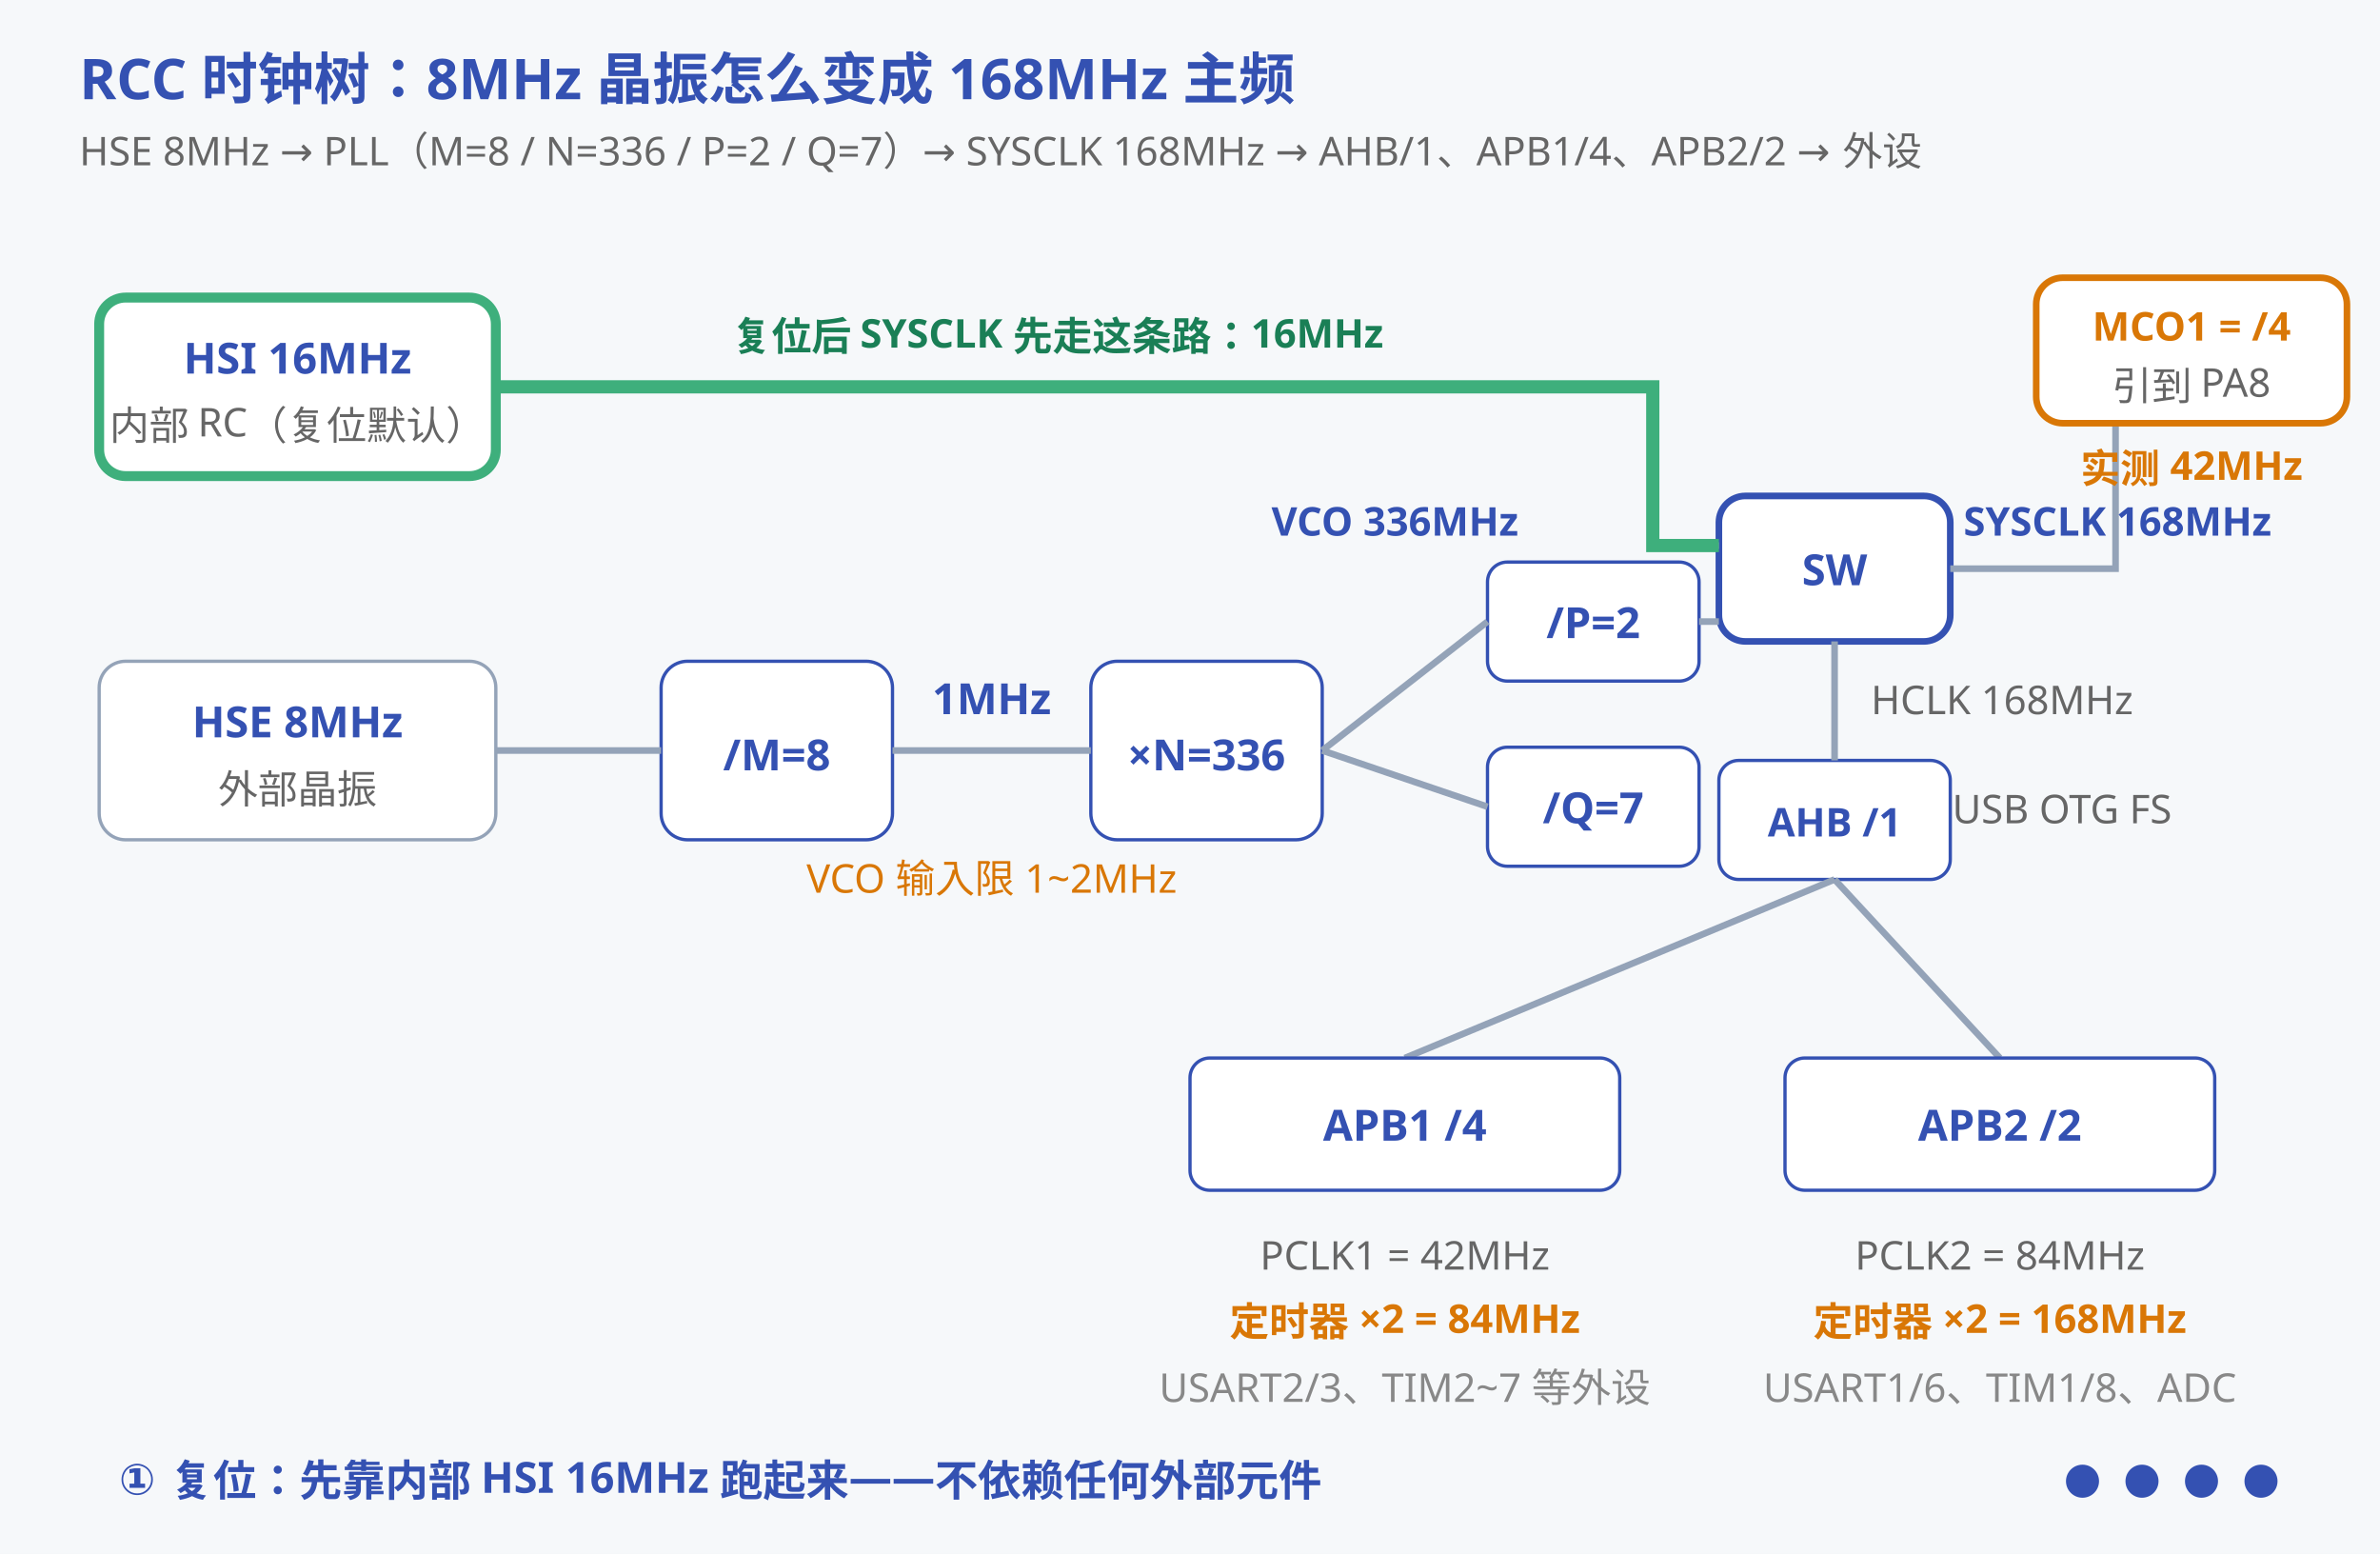
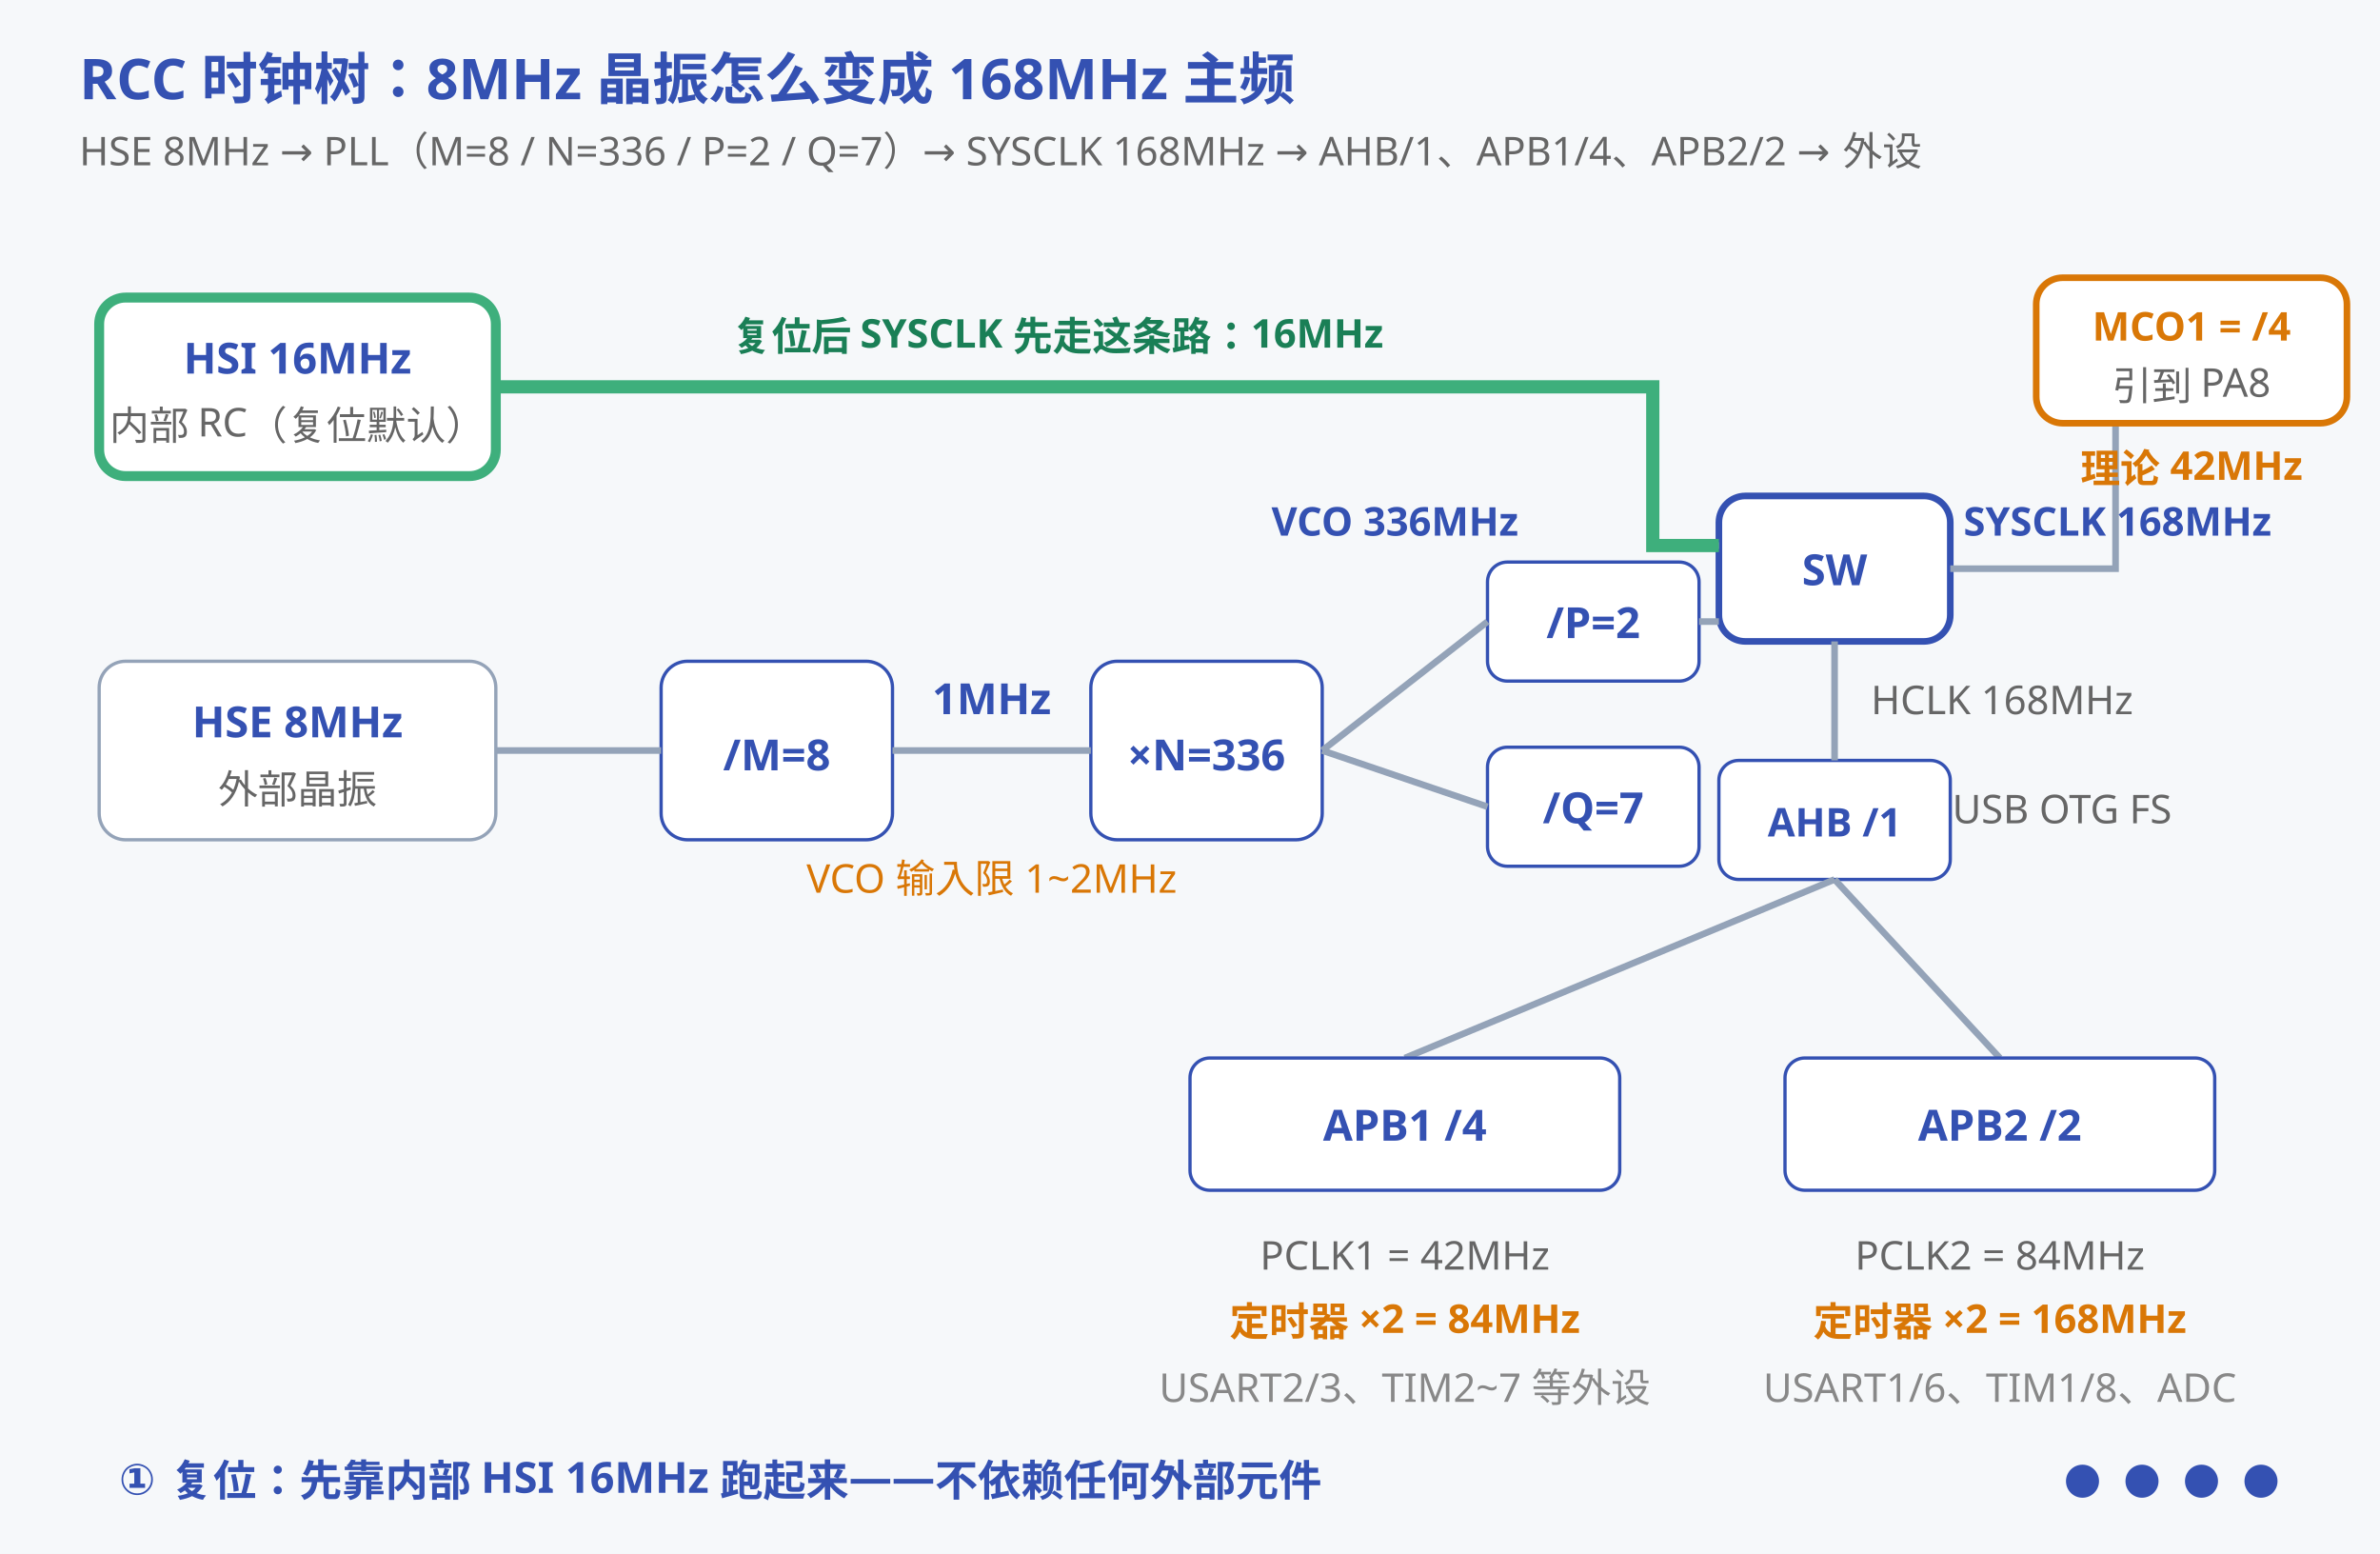
<svg xmlns="http://www.w3.org/2000/svg" viewBox="0 0 720 470" font-family="'Segoe UI','Microsoft YaHei',sans-serif">
  <rect width="720" height="470" fill="#f6f8fa" />
  <text x="24" y="30" font-size="17" font-weight="bold" fill="#3451b2">RCC 时钟树：8MHz 晶振怎么变成 168MHz 主频</text>
  <text x="24" y="50" font-size="12" fill="#666">HSE 8MHz → PLL（M=8 / N=336 / P=2 / Q=7）→ SYSCLK 168MHz → AHB/1、APB1/4、APB2/2 → 外设</text>
  <rect x="30" y="90" width="120" height="54" fill="#ffffff" stroke="#94a3b8" rx="8" />
  <text x="90" y="113" font-size="13" font-weight="bold" fill="#3451b2" text-anchor="middle">HSI 16MHz</text>
  <text x="90" y="133" font-size="12" fill="#666" text-anchor="middle">内部 RC（复位默认）</text>
  <rect x="30" y="200" width="120" height="54" fill="#ffffff" stroke="#94a3b8" rx="8" />
  <text x="90" y="223" font-size="13" font-weight="bold" fill="#3451b2" text-anchor="middle">HSE 8MHz</text>
  <text x="90" y="243" font-size="12" fill="#666" text-anchor="middle">外部晶振</text>
  <rect x="200" y="200" width="70" height="54" fill="#ffffff" stroke="#3451b2" rx="8" />
  <text x="235" y="233" font-size="13" font-weight="bold" fill="#3451b2" text-anchor="middle">/M=8</text>
  <rect x="330" y="200" width="70" height="54" fill="#ffffff" stroke="#3451b2" rx="8" />
  <text x="365" y="233" font-size="13" font-weight="bold" fill="#3451b2" text-anchor="middle">×N=336</text>
  <rect x="450" y="170" width="64" height="36" fill="#ffffff" stroke="#3451b2" rx="6" />
  <text x="482" y="193" font-size="13" font-weight="bold" fill="#3451b2" text-anchor="middle">/P=2</text>
  <rect x="450" y="226" width="64" height="36" fill="#ffffff" stroke="#3451b2" rx="6" />
  <text x="482" y="249" font-size="13" font-weight="bold" fill="#3451b2" text-anchor="middle">/Q=7</text>
  <g stroke="#94a3b8" stroke-width="2" fill="none">
    <path d="M150,227 L200,227" />
    <path d="M270,227 L330,227" />
    <path d="M400,227 L450,188" />
    <path d="M400,227 L450,244" />
  </g>
  <text x="300" y="216" font-size="13" font-weight="bold" fill="#3451b2" text-anchor="middle">1MHz</text>
  <text x="300" y="270" font-size="12" fill="#d97706" text-anchor="middle">VCO 输入限 1~2MHz</text>
  <text x="422" y="162" font-size="12" font-weight="bold" fill="#3451b2" text-anchor="middle">VCO 336MHz</text>
  <text x="522" y="249" font-size="12" fill="#666" text-anchor="start">→ 48MHz → USB OTG FS</text>
  <rect x="520" y="150" width="70" height="44" fill="#ffffff" stroke="#3451b2" stroke-width="2" rx="8" />
  <text x="555" y="177" font-size="13" font-weight="bold" fill="#3451b2" text-anchor="middle">SW</text>
  <g stroke="#94a3b8" stroke-width="2" fill="none">
    <path d="M150,117 L500,117 L500,165 L520,165" />
    <path d="M514,188 L520,188" />
    <path d="M590,172 L640,172 L640,128" />
  </g>
  <text x="594" y="162" font-size="12" font-weight="bold" fill="#3451b2" text-anchor="start">SYSCLK 168MHz</text>
  <rect x="616" y="84" width="94" height="44" fill="#ffffff" stroke="#d97706" stroke-width="2" rx="8" />
  <text x="663" y="103" font-size="12" font-weight="bold" fill="#d97706" text-anchor="middle">MCO1 = /4</text>
  <text x="663" y="121" font-size="12" fill="#666" text-anchor="middle">引到 PA8</text>
-   <text x="663" y="146" font-size="12" font-weight="bold" fill="#d97706" text-anchor="middle">实测 42MHz</text>
+   <text x="663" y="146" font-size="12" font-weight="bold" fill="#d97706" text-anchor="middle">理论 42MHz</text>
  <rect x="520" y="230" width="70" height="36" fill="#ffffff" stroke="#3451b2" rx="6" />
  <text x="555" y="253" font-size="12" font-weight="bold" fill="#3451b2" text-anchor="middle">AHB /1</text>
  <g stroke="#94a3b8" stroke-width="2" fill="none">
    <path d="M555,194 L555,230" />
    <path d="M555,266 L425,320" />
    <path d="M555,266 L605,320" />
  </g>
  <text x="566" y="216" font-size="12" fill="#666" text-anchor="start">HCLK 168MHz</text>
  <rect x="360" y="320" width="130" height="40" fill="#ffffff" stroke="#3451b2" rx="6" />
  <text x="425" y="345" font-size="13" font-weight="bold" fill="#3451b2" text-anchor="middle">APB1 /4</text>
  <text x="425" y="384" font-size="12" fill="#666" text-anchor="middle">PCLK1 = 42MHz</text>
  <text x="425" y="404" font-size="12" font-weight="bold" fill="#d97706" text-anchor="middle">定时器 ×2 = 84MHz</text>
  <text x="425" y="424" font-size="12" fill="#888" text-anchor="middle">USART2/3、TIM2~7 等外设</text>
  <rect x="540" y="320" width="130" height="40" fill="#ffffff" stroke="#3451b2" rx="6" />
  <text x="605" y="345" font-size="13" font-weight="bold" fill="#3451b2" text-anchor="middle">APB2 /2</text>
  <text x="605" y="384" font-size="12" fill="#666" text-anchor="middle">PCLK2 = 84MHz</text>
  <text x="605" y="404" font-size="12" font-weight="bold" fill="#d97706" text-anchor="middle">定时器 ×2 = 168MHz</text>
  <text x="605" y="424" font-size="12" fill="#888" text-anchor="middle">USART1/6、TIM1/8、ADC</text>
  <g opacity="1">
    <animate attributeName="opacity" calcMode="discrete" values="1;0;0;0;0" keyTimes="0;0.25;0.5;0.75;1" dur="12s" repeatCount="indefinite" />
    <rect x="30" y="90" width="120" height="54" fill="none" stroke="#3eaf7c" stroke-width="3" rx="8" />
    <path d="M150,117 L500,117 L500,165 L520,165" stroke="#3eaf7c" stroke-width="4" fill="none" />
    <text x="320" y="106" font-size="12" font-weight="bold" fill="#1a7f56" text-anchor="middle">复位后 SYSCLK 先走这条路：16MHz</text>
  </g>
  <g opacity="0">
    <animate attributeName="opacity" calcMode="discrete" values="0;1;0;0;0" keyTimes="0;0.25;0.5;0.75;1" dur="12s" repeatCount="indefinite" />
    <rect x="30" y="200" width="120" height="54" fill="none" stroke="#d97706" stroke-width="3" rx="8" />
    <path d="M150,227 L200,227" stroke="#d97706" stroke-width="4" fill="none" />
    <text x="90" y="192" font-size="12" font-weight="bold" fill="#d97706" text-anchor="middle">等 HSERDY 置位</text>
  </g>
  <g opacity="0">
    <animate attributeName="opacity" calcMode="discrete" values="0;0;1;0;0" keyTimes="0;0.25;0.5;0.75;1" dur="12s" repeatCount="indefinite" />
    <g fill="none" stroke="#3451b2" stroke-width="3">
      <rect x="200" y="200" width="70" height="54" rx="8" />
      <rect x="330" y="200" width="70" height="54" rx="8" />
      <rect x="450" y="170" width="64" height="36" rx="6" />
      <path d="M270,227 L330,227" />
      <path d="M400,227 L450,188" />
      <path d="M514,188 L520,188" />
      <path d="M555,194 L555,230" />
    </g>
    <text x="340" y="186" font-size="12" font-weight="bold" fill="#3451b2" text-anchor="middle">PLL 锁定（PLLRDY）：8÷8×336÷2 = 168MHz</text>
  </g>
  <g opacity="0">
    <animate attributeName="opacity" calcMode="discrete" values="0;0;0;1;0" keyTimes="0;0.25;0.5;0.75;1" dur="12s" repeatCount="indefinite" />
    <rect x="616" y="84" width="94" height="44" fill="none" stroke="#3eaf7c" stroke-width="3" rx="8" />
    <path d="M590,172 L640,172 L640,128" stroke="#3eaf7c" stroke-width="4" fill="none" />
    <text x="663" y="72" font-size="12" font-weight="bold" fill="#1a7f56" text-anchor="middle">168÷4 = 42MHz，示波器对账</text>
  </g>
  <g font-size="13" font-weight="bold" fill="#3451b2">
    <g opacity="1">
      <animate attributeName="opacity" calcMode="discrete" values="1;0;0;0;0" keyTimes="0;0.25;0.5;0.75;1" dur="12s" repeatCount="indefinite" />
      <text x="36" y="452">① 复位：先靠内部 HSI 16MHz 跑起来——不依赖任何外部元件</text>
    </g>
    <g opacity="0">
      <animate attributeName="opacity" calcMode="discrete" values="0;1;0;0;0" keyTimes="0;0.25;0.5;0.75;1" dur="12s" repeatCount="indefinite" />
      <text x="36" y="452">② HSE 起振：8MHz 外部晶振就绪，比内部 RC 更准更稳</text>
    </g>
    <g opacity="0">
      <animate attributeName="opacity" calcMode="discrete" values="0;0;1;0;0" keyTimes="0;0.25;0.5;0.75;1" dur="12s" repeatCount="indefinite" />
      <text x="36" y="452">③ PLL 锁定：8÷8×336÷2 = 168MHz；VCO 输入 1MHz 合规；Q=7 出 48MHz 给 USB</text>
    </g>
    <g opacity="0">
      <animate attributeName="opacity" calcMode="discrete" values="0;0;0;1;0" keyTimes="0;0.25;0.5;0.75;1" dur="12s" repeatCount="indefinite" />
      <text x="36" y="452">④ MCO1 对账：SYSCLK/4 = 42MHz 引到 PA8——程序以为 ≠ 硬件实际，量一下才算数</text>
    </g>
  </g>
  <g transform="translate(630,448)" fill="#3451b2">
    <circle cx="0" cy="0" r="5">
      <animate attributeName="opacity" calcMode="discrete" values="1;0.2;0.2;0.2;0.2" keyTimes="0;0.25;0.5;0.75;1" dur="12s" repeatCount="indefinite" />
    </circle>
    <circle cx="18" cy="0" r="5">
      <animate attributeName="opacity" calcMode="discrete" values="0.2;1;0.2;0.2;0.2" keyTimes="0;0.25;0.5;0.75;1" dur="12s" repeatCount="indefinite" />
    </circle>
    <circle cx="36" cy="0" r="5">
      <animate attributeName="opacity" calcMode="discrete" values="0.2;0.2;1;0.2;0.2" keyTimes="0;0.25;0.5;0.75;1" dur="12s" repeatCount="indefinite" />
    </circle>
    <circle cx="54" cy="0" r="5">
      <animate attributeName="opacity" calcMode="discrete" values="0.2;0.2;0.2;1;0.2" keyTimes="0;0.25;0.5;0.75;1" dur="12s" repeatCount="indefinite" />
    </circle>
  </g>
</svg>
